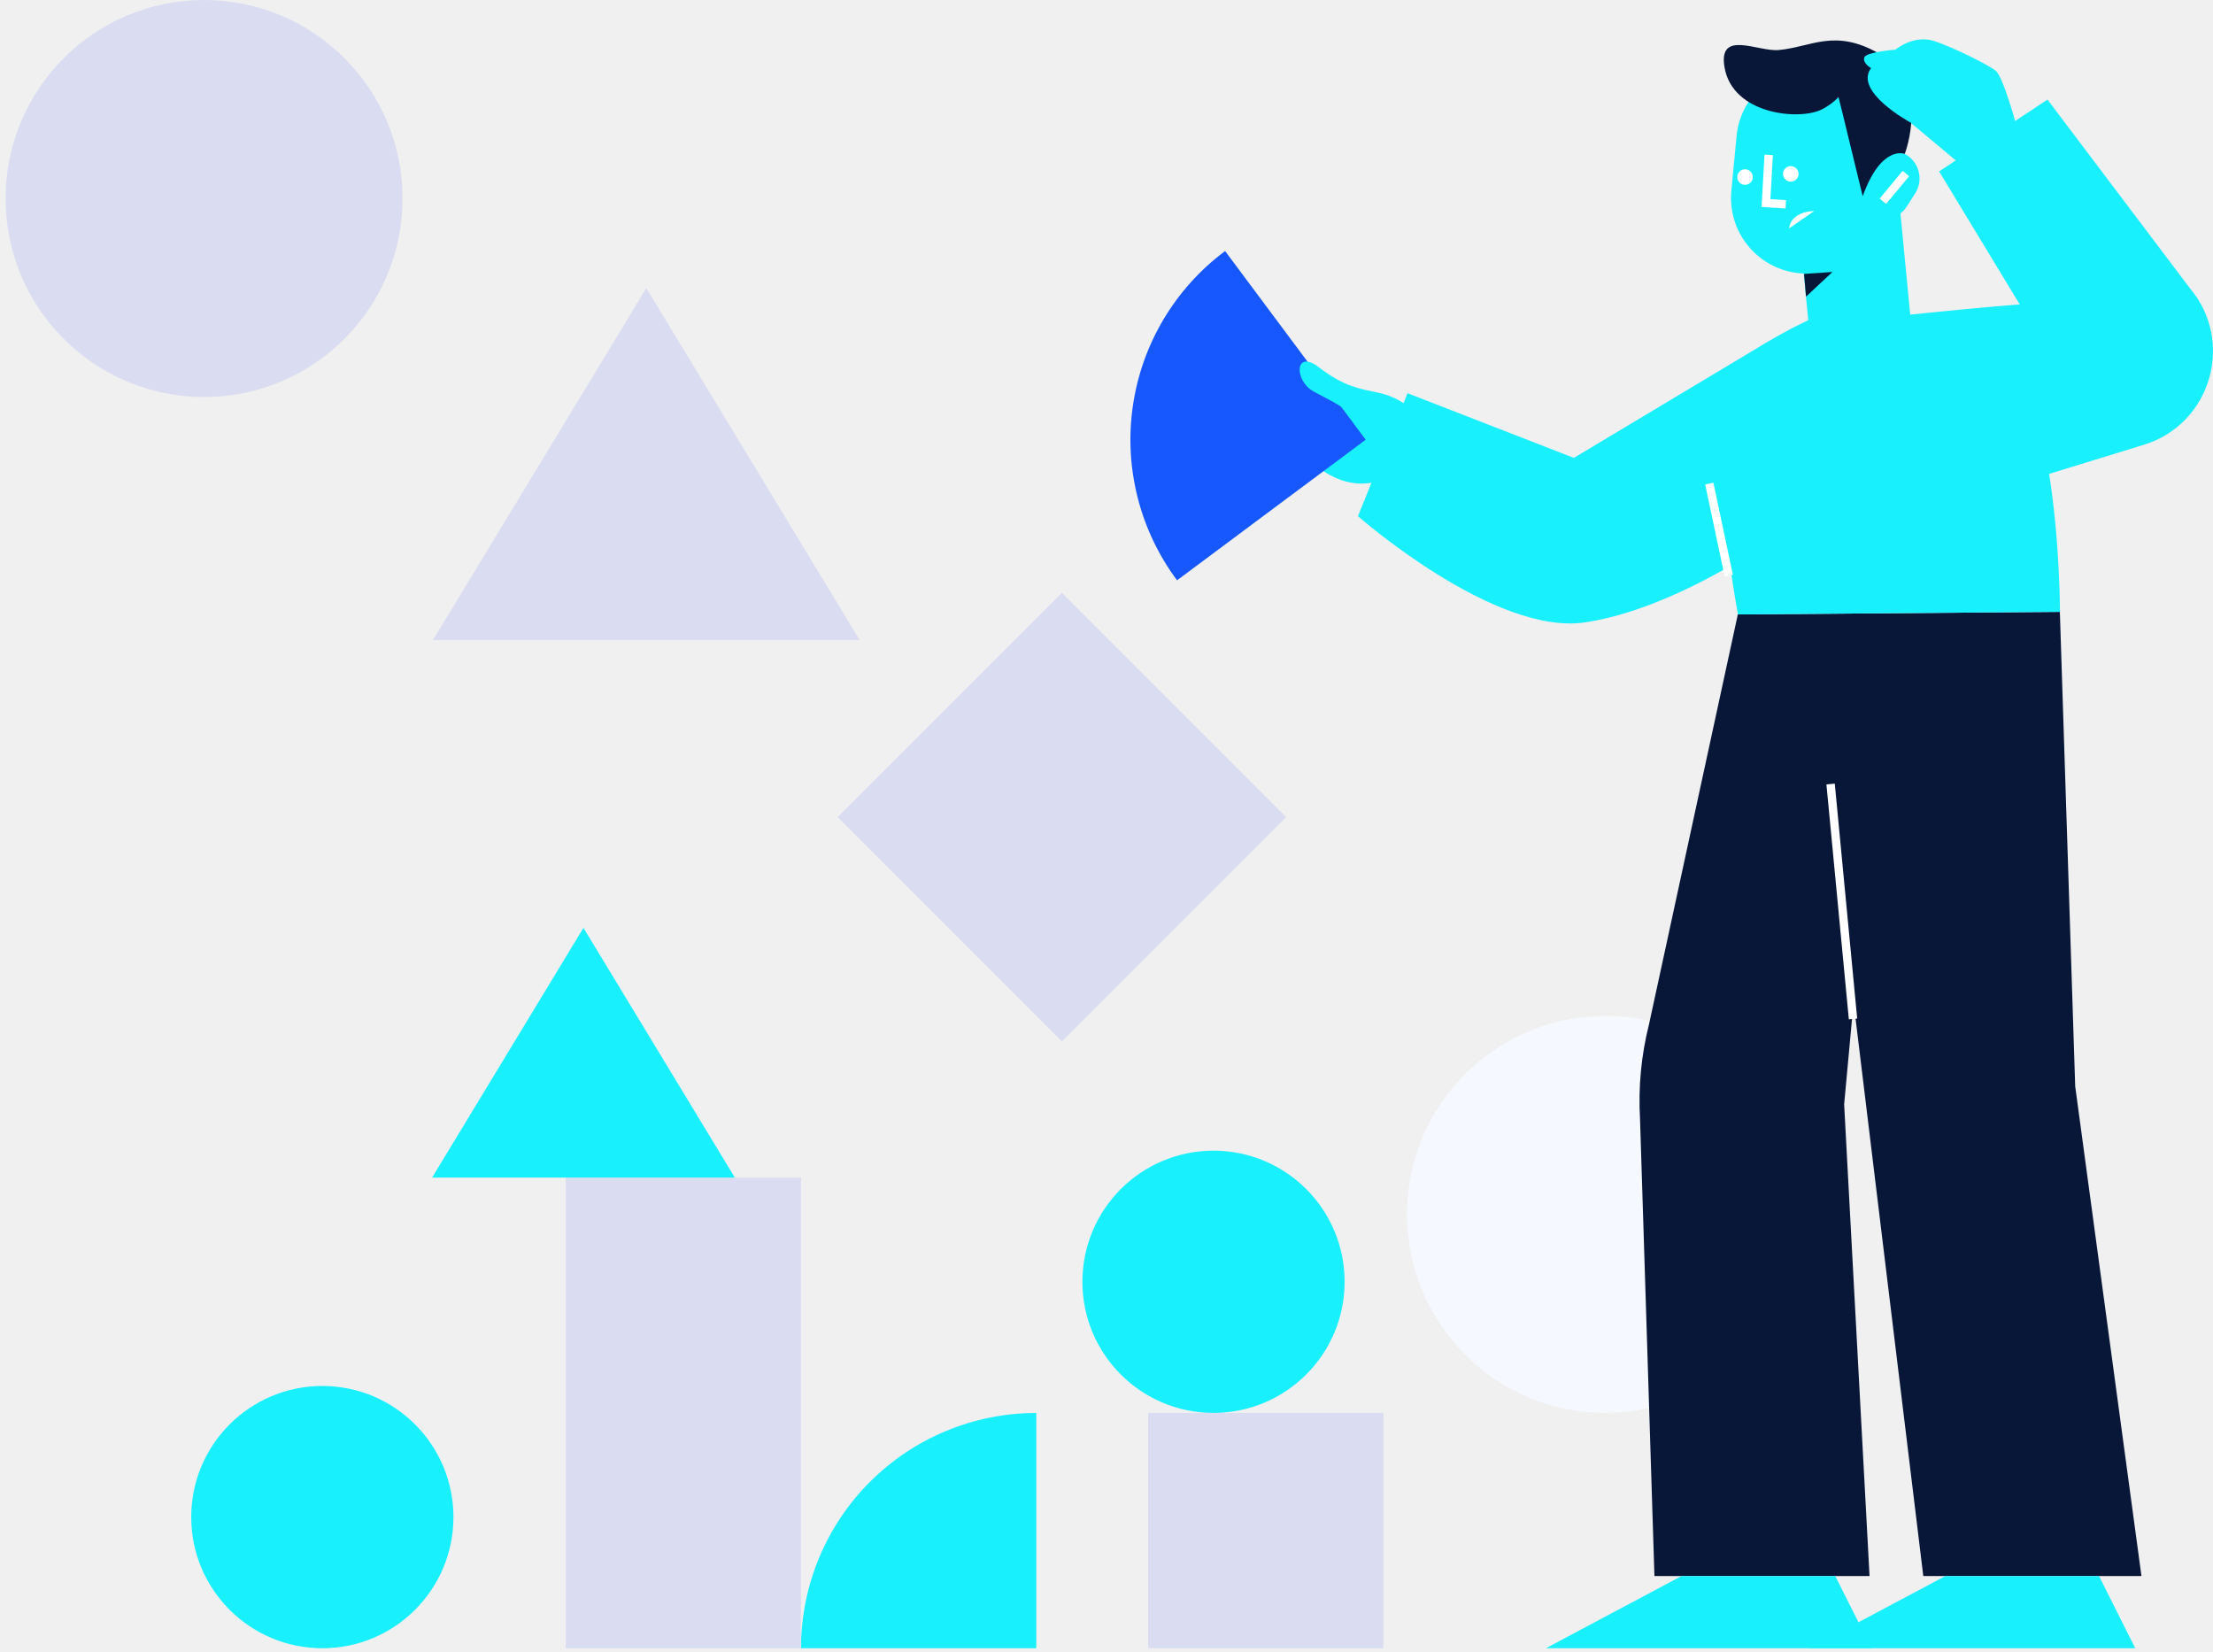
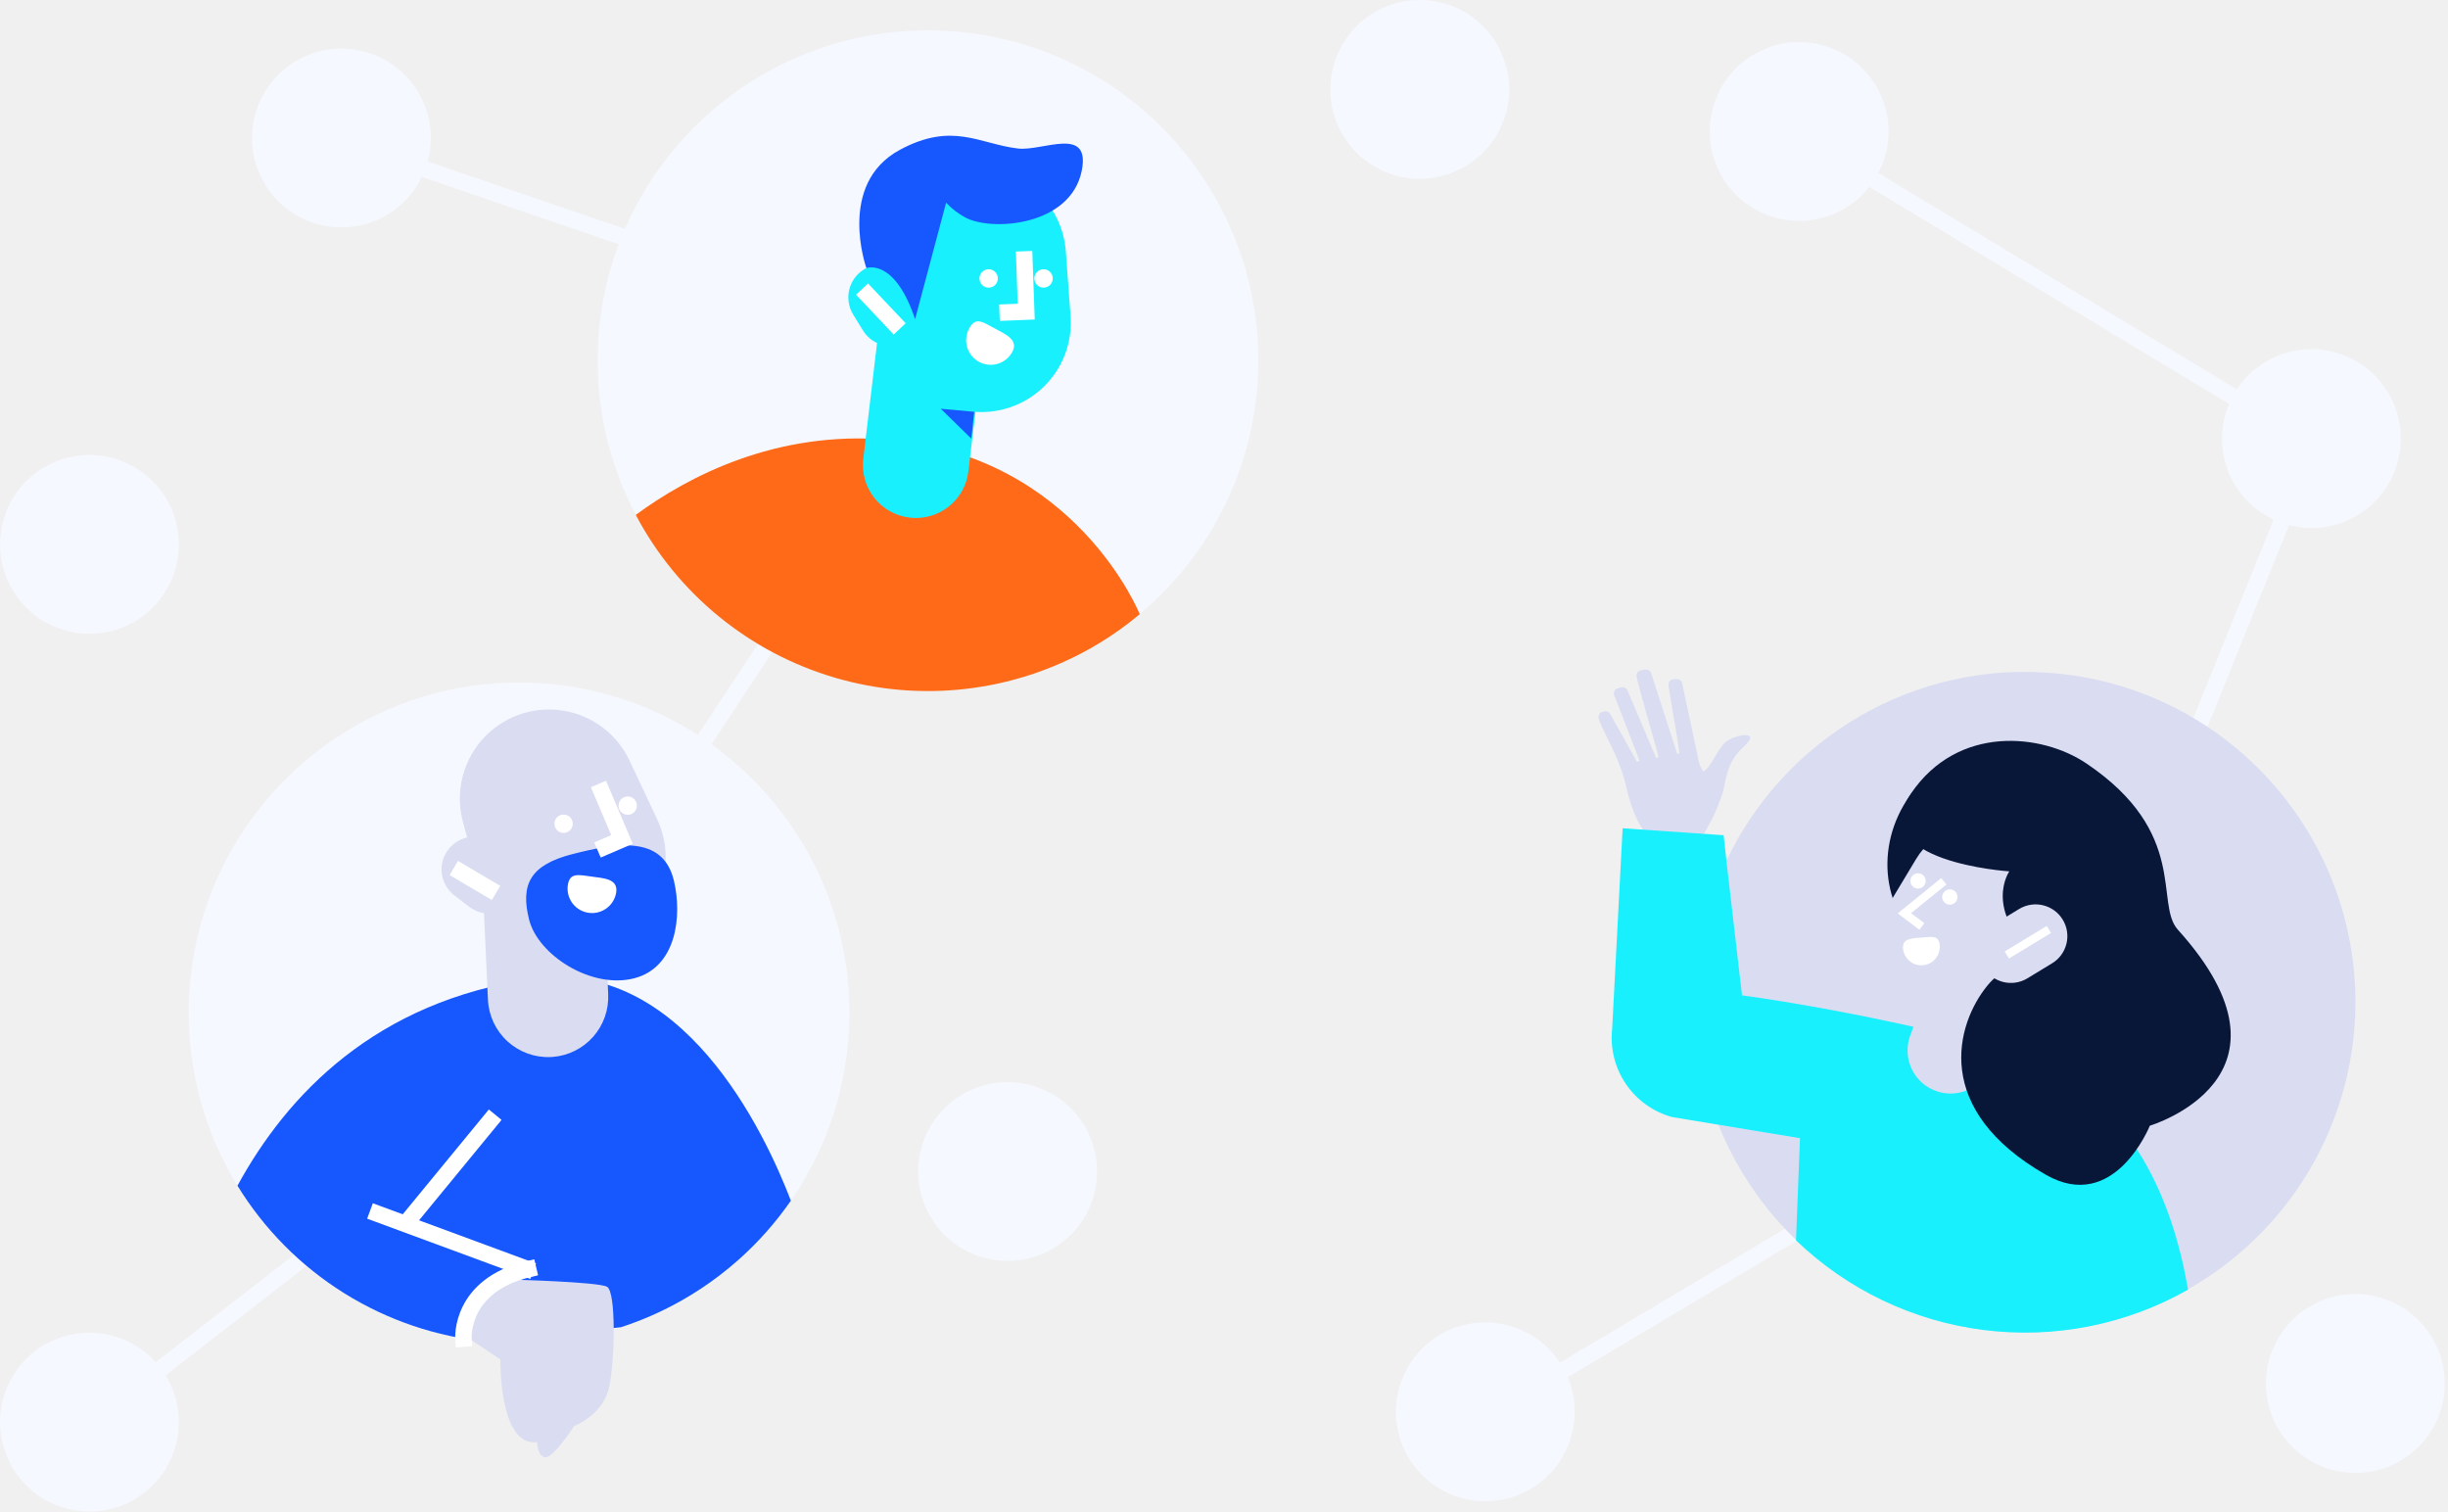
- <svg xmlns="http://www.w3.org/2000/svg" width="264" height="197" viewBox="0 0 264 197" fill="none">
-   <path d="M102.559 76.347H51.648L77.104 34.36L102.559 76.347Z" fill="#DADDF1" />
-   <path d="M191.537 168.533C204.613 168.533 215.215 157.932 215.215 144.856C215.215 131.779 204.613 121.178 191.537 121.178C178.46 121.178 167.859 131.779 167.859 144.856C167.859 157.932 178.46 168.533 191.537 168.533Z" fill="#F6F8FF" />
-   <path d="M126.675 70.705L99.914 97.466L126.675 124.227L153.436 97.466L126.675 70.705Z" fill="#DADDF1" />
-   <path d="M24.345 47.355C37.422 47.355 48.023 36.755 48.023 23.678C48.023 10.601 37.422 0 24.345 0C11.268 0 0.667 10.601 0.667 23.678C0.667 36.755 11.268 47.355 24.345 47.355Z" fill="#DADDF1" />
-   <path d="M170.72 52.353C170.72 52.353 162.841 65.146 152.905 51.09C144.081 38.608 168.764 49.311 168.764 49.311" fill="#19F0FE" />
-   <path d="M229.439 187.991L221.122 119.55L219.998 131.725L223.027 187.991H197.366L195.648 133.484C195.427 129.683 195.788 125.87 196.719 122.178L207.314 73.29L245.731 72.983L247.561 129.579L255.465 187.991H229.439Z" fill="#081638" />
-   <path d="M221.008 121.039L218.429 94.016" stroke="white" stroke-linecap="square" />
-   <path d="M218.938 187.991L223.258 196.6H184.419L200.597 187.991H218.938Z" fill="#19F0FE" />
-   <path d="M250.405 187.991L254.724 196.6H215.886L232.064 187.991H250.405Z" fill="#19F0FE" />
-   <path d="M222.24 44.186L222.409 44.173C224.016 44.017 225.496 43.229 226.52 41.982C227.547 40.736 228.036 39.133 227.88 37.526L225.82 16.212C225.754 15.408 225.528 14.625 225.157 13.908C224.786 13.192 224.275 12.557 223.656 12.039C223.036 11.522 222.321 11.133 221.551 10.895C220.779 10.656 219.968 10.574 219.165 10.652C218.363 10.729 217.582 10.966 216.872 11.348C216.162 11.73 215.533 12.249 215.025 12.876C214.518 13.502 214.137 14.224 213.911 14.998C213.684 15.773 213.613 16.584 213.703 17.386L215.763 38.7C215.917 40.278 216.679 41.733 217.889 42.758C219.097 43.782 220.659 44.294 222.24 44.186Z" fill="#19F0FE" />
-   <path d="M217.465 32.491L216.33 32.594C215.011 32.713 213.681 32.541 212.435 32.088C211.192 31.636 210.06 30.914 209.126 29.975C208.193 29.037 207.476 27.903 207.03 26.656C206.582 25.409 206.417 24.079 206.543 22.76L207.166 16.227C207.369 14.117 208.307 12.146 209.817 10.659C211.327 9.173 213.312 8.266 215.425 8.097C217.807 7.908 220.169 8.673 221.988 10.224C223.807 11.775 224.936 13.986 225.126 16.369L225.637 22.797C225.826 25.163 225.073 27.509 223.543 29.323C222.013 31.138 219.829 32.276 217.465 32.491Z" fill="#19F0FE" />
-   <path d="M228.462 23.084C229.456 21.546 229.014 19.494 227.476 18.501C225.938 17.508 223.886 17.95 222.893 19.488L221.874 21.067C220.881 22.605 221.323 24.657 222.861 25.65C224.399 26.643 226.45 26.201 227.443 24.662L228.462 23.084Z" fill="#19F0FE" />
-   <path d="M227.044 21.084L224.937 23.62" stroke="white" stroke-linecap="square" />
-   <path d="M210.971 18.967L210.671 24.221L212.538 24.337" stroke="white" stroke-linecap="square" />
-   <path d="M222.211 23.406L219.89 13.853L219.328 11.587C218.753 12.179 218.082 12.672 217.344 13.044C214.669 14.408 206.705 13.668 205.731 8.052C204.929 3.471 209.713 6.198 212.201 5.968C216.106 5.604 218.863 3.37 224.132 6.369C230.439 9.959 227.23 18.356 227.23 18.356C227.23 18.356 224.443 17.212 222.211 23.406Z" fill="#081638" />
-   <path d="M215.215 32.672L218.601 32.44L215.449 35.383L215.215 32.672Z" fill="#081638" />
-   <path d="M213.63 21.668C214.142 21.668 214.557 21.253 214.557 20.741C214.557 20.229 214.142 19.814 213.63 19.814C213.119 19.814 212.703 20.229 212.703 20.741C212.703 21.253 213.119 21.668 213.63 21.668Z" fill="white" />
-   <path d="M208.175 22.046C208.687 22.046 209.102 21.631 209.102 21.119C209.102 20.607 208.687 20.192 208.175 20.192C207.664 20.192 207.248 20.607 207.248 21.119C207.248 21.631 207.664 22.046 208.175 22.046Z" fill="white" />
-   <path d="M216.419 25.174C216.336 25.174 213.69 25.174 213.422 27.248L216.419 25.174Z" fill="white" />
-   <path d="M234.444 20.074L227.875 14.59C227.875 14.59 221.117 10.937 223.206 8.127C223.206 8.127 222.155 7.519 222.406 6.85C222.657 6.181 226.107 5.925 226.107 5.925C226.107 5.925 228.267 4.11 230.685 4.881C233.103 5.653 237.376 7.843 238.084 8.44C239.045 9.247 240.706 15.547 240.706 15.547C240.706 15.547 238.704 21.617 234.444 20.074Z" fill="#19F0FE" />
-   <path d="M146.148 29.943C143.193 32.146 140.7 34.909 138.813 38.075C136.925 41.241 135.68 44.747 135.148 48.395C134.615 52.042 134.807 55.758 135.711 59.331C136.615 62.905 138.214 66.265 140.417 69.22L162.922 52.449L146.148 29.943Z" fill="#1758FE" />
-   <path d="M123.625 168.539C116.182 168.539 109.044 171.495 103.78 176.757C98.517 182.019 95.558 189.156 95.557 196.6H123.625V168.539Z" fill="#19F0FE" />
-   <path d="M169.584 50.347C169.584 50.347 168.328 47.689 164.39 46.833C162.483 46.419 160.429 46.202 157.376 43.836C154.452 41.566 154.345 45.355 156.66 46.672C158.218 47.56 162.21 49.253 161.717 50.825L170.708 55.355" fill="#19F0FE" />
-   <path d="M95.558 168.531H67.489V196.6H95.558V168.531Z" fill="#DADDF1" />
-   <path d="M165.033 168.531H136.965V196.6H165.033V168.531Z" fill="#DADDF1" />
-   <path d="M95.558 140.465H67.489V168.533H95.558V140.465Z" fill="#DADDF1" />
-   <path d="M38.453 196.6C47.091 196.6 54.093 189.598 54.093 180.959C54.093 172.322 47.091 165.319 38.453 165.319C29.815 165.319 22.812 172.322 22.812 180.959C22.812 189.598 29.815 196.6 38.453 196.6Z" fill="#19F0FE" />
-   <path d="M144.766 168.531C153.404 168.531 160.407 161.529 160.407 152.891C160.407 144.253 153.404 137.251 144.766 137.251C136.128 137.251 129.126 144.253 129.126 152.891C129.126 161.529 136.128 168.531 144.766 168.531Z" fill="#19F0FE" />
-   <path d="M87.665 140.465H51.544L69.604 110.675L87.665 140.465Z" fill="#19F0FE" />
-   <mask id="mask0_1039_265" style="mask-type:luminance" maskUnits="userSpaceOnUse" x="161" y="11" width="103" height="64">
-     <path fill-rule="evenodd" clip-rule="evenodd" d="M255.754 53.052L244.453 56.524C245.751 64.768 245.746 72.983 245.746 72.983L207.329 73.29C207.329 73.29 206.879 70.932 206.409 67.504C202.425 69.816 195.639 73.257 189.111 74.236C178.247 75.864 161.998 61.57 161.998 61.57L167.915 46.902L187.755 54.616L208.552 42.16C208.554 42.159 208.554 42.158 208.556 42.157C219.418 35.461 222.195 35.77 227.907 37.589L227.88 37.526C237.858 36.505 240.947 36.317 240.947 36.317L231.331 20.447L244.255 11.877L261.212 34.339C266.648 40.725 263.769 50.589 255.754 53.052Z" fill="white" />
-   </mask>
-   <g mask="url(#mask0_1039_265)">
-     <path d="M160.692 48.41L172.489 60.207" stroke="#19F0FE" stroke-width="31" stroke-linecap="round" />
-     <path d="M186.013 62.895L175.591 73.317" stroke="#19F0FE" stroke-width="31" stroke-linecap="round" />
-     <path d="M186.013 34.885L175.591 45.306" stroke="#19F0FE" stroke-width="31" stroke-linecap="round" />
-     <path d="M203.119 74.212L214.918 62.413" stroke="#19F0FE" stroke-width="31" stroke-linecap="round" />
-     <path d="M217.606 76.9L228.028 87.322" stroke="#19F0FE" stroke-width="31" stroke-linecap="round" />
-     <path d="M189.596 48.89L200.018 59.312" stroke="#19F0FE" stroke-width="31" stroke-linecap="round" />
-     <path d="M216.739 19.759L228.536 31.558" stroke="#19F0FE" stroke-width="31" stroke-linecap="round" />
-     <path d="M214.049 34.246L203.629 44.668" stroke="#19F0FE" stroke-width="31" stroke-linecap="round" />
-     <path d="M270.791 61.535L260.369 71.957" stroke="#19F0FE" stroke-width="31" stroke-linecap="round" />
-     <path d="M242.06 34.246L231.638 44.668" stroke="#19F0FE" stroke-width="31" stroke-linecap="round" />
-     <path d="M259.166 45.563L270.965 33.764" stroke="#19F0FE" stroke-width="31" stroke-linecap="round" />
-     <path d="M231.523 73.955L243.32 62.159" stroke="#19F0FE" stroke-width="31" stroke-linecap="round" />
-     <path d="M215.967 49L226.387 59.422" stroke="#19F0FE" stroke-width="31" stroke-linecap="round" />
-     <path d="M245.416 49L255.838 59.422" stroke="#19F0FE" stroke-width="31" stroke-linecap="round" />
-     <path d="M245.643 20.241L256.064 30.663" stroke="#19F0FE" stroke-width="31" stroke-linecap="round" />
-   </g>
-   <path d="M206.127 68.158L204.014 58.171" stroke="white" stroke-linecap="square" />
+ <svg xmlns="http://www.w3.org/2000/svg" width="298" height="184" viewBox="0 0 298 184" fill="none">
+   <path d="M21.724 67.299C21.502 69.631 20.533 71.829 18.962 73.567C17.39 75.304 15.3 76.488 13.002 76.943C10.704 77.397 8.321 77.098 6.207 76.09C4.092 75.082 2.359 73.418 1.266 71.346C1.031 70.901 0.827 70.441 0.654 69.968C0.099 68.433 -0.104 66.793 0.06 65.169C0.225 63.545 0.752 61.979 1.603 60.587C2.455 59.194 3.609 58.011 4.979 57.125C6.35 56.239 7.902 55.672 9.522 55.467C11.141 55.262 12.785 55.424 14.334 55.94C15.882 56.457 17.294 57.315 18.466 58.451C19.638 59.587 20.539 60.972 21.103 62.504C21.667 64.036 21.879 65.675 21.724 67.299Z" fill="#F6F8FF" />
+   <path d="M133.499 143.633C133.358 145.127 132.909 146.575 132.179 147.887C131.45 149.198 130.456 150.344 129.261 151.252C128.869 151.55 128.458 151.822 128.03 152.065C125.911 153.267 123.45 153.724 121.041 153.361C118.631 152.998 116.414 151.837 114.742 150.065C113.071 148.292 112.043 146.009 111.823 143.583C111.603 141.157 112.203 138.727 113.528 136.682C114.853 134.637 116.825 133.096 119.13 132.306C121.435 131.515 123.938 131.521 126.239 132.322C128.54 133.123 130.505 134.673 131.821 136.724C133.136 138.775 133.726 141.207 133.494 143.633H133.499Z" fill="#F6F8FF" />
+   <path d="M297.563 169.434C297.422 170.928 296.973 172.377 296.242 173.688C295.513 175 294.52 176.146 293.324 177.053C292.933 177.352 292.521 177.624 292.094 177.869C290.054 179.028 287.694 179.496 285.366 179.203C283.037 178.91 280.867 177.872 279.178 176.243C277.976 175.087 277.056 173.671 276.488 172.103C275.932 170.568 275.73 168.928 275.894 167.304C276.059 165.68 276.586 164.114 277.437 162.722C278.288 161.329 279.443 160.146 280.813 159.26C282.184 158.373 283.735 157.807 285.355 157.602C286.974 157.397 288.62 157.559 290.168 158.075C291.716 158.591 293.128 159.45 294.299 160.586C295.471 161.722 296.373 163.107 296.937 164.639C297.5 166.171 297.712 167.809 297.558 169.434H297.563Z" fill="#F6F8FF" />
+   <path d="M183.667 11.913C183.526 13.407 183.077 14.856 182.346 16.167C181.617 17.479 180.624 18.624 179.429 19.532C179.037 19.832 178.627 20.104 178.198 20.346C176.158 21.505 173.798 21.973 171.471 21.68C169.143 21.388 166.972 20.35 165.283 18.722C164.448 17.917 163.745 16.985 163.202 15.96C162.414 14.463 161.986 12.804 161.951 11.113C161.915 9.421 162.274 7.745 162.999 6.217C164.096 3.905 165.974 2.053 168.3 0.988C170.628 -0.078 173.256 -0.289 175.724 0.391C178.191 1.071 180.339 2.599 181.792 4.706C183.245 6.814 183.909 9.365 183.667 11.913Z" fill="#F6F8FF" />
+   <path d="M12.823 171.847L46.208 145.915" stroke="#F6F8FF" stroke-width="2" />
+   <path d="M184.55 170.218L238.288 138.233" stroke="#F6F8FF" stroke-width="2" />
+   <path d="M95.035 76.013L80.013 98.758" stroke="#F6F8FF" stroke-width="2" />
+   <path d="M280.528 56.608L265.507 93.776" stroke="#F6F8FF" stroke-width="2" />
+   <path d="M222.109 18.293L279.701 53.034" stroke="#F6F8FF" stroke-width="2" />
+   <path d="M39.741 16.515L94.827 35.326" stroke="#F6F8FF" stroke-width="2" />
+   <path d="M103.212 127.112C102.259 137.215 97.512 146.581 89.927 153.324C89.165 154.002 88.379 154.649 87.569 155.266C86.123 156.37 84.603 157.375 83.022 158.274C75.931 162.309 67.776 164.08 59.65 163.35L59.363 163.324C53.162 162.733 47.183 160.709 41.898 157.412C36.612 154.116 32.166 149.636 28.908 144.326C28.456 143.587 28.024 142.833 27.614 142.063C24.701 136.534 23.114 130.403 22.979 124.154C22.844 117.906 24.165 111.712 26.836 106.062C33.882 91.2 49.681 81.608 67.001 83.261C89.115 85.37 105.323 105.004 103.212 127.112Z" fill="#F6F8FF" />
+   <path d="M21.724 174.132C21.584 175.628 21.136 177.079 20.406 178.391C19.676 179.705 18.682 180.853 17.486 181.761C17.094 182.06 16.683 182.331 16.255 182.575C14.988 183.294 13.589 183.75 12.142 183.918C10.694 184.086 9.228 183.962 7.83 183.553C6.432 183.143 5.13 182.458 4.002 181.536C2.873 180.615 1.941 179.476 1.261 178.188C1.026 177.743 0.822 177.282 0.649 176.809C0.094 175.275 -0.109 173.634 0.055 172.011C0.22 170.387 0.747 168.821 1.599 167.428C2.45 166.036 3.604 164.853 4.974 163.966C6.345 163.08 7.897 162.514 9.517 162.309C11.136 162.103 12.78 162.265 14.329 162.782C15.877 163.298 17.289 164.156 18.461 165.293C19.633 166.429 20.534 167.814 21.098 169.345C21.662 170.877 21.874 172.517 21.719 174.141L21.724 174.132Z" fill="#F6F8FF" />
+   <path d="M286.544 125.818C285.982 131.657 284.147 137.301 281.17 142.356C278.195 147.41 274.15 151.753 269.318 155.079C264.486 158.404 258.985 160.633 253.2 161.607C247.417 162.582 241.49 162.28 235.834 160.721C230.18 159.163 224.935 156.386 220.466 152.586C215.999 148.786 212.415 144.054 209.968 138.723C207.524 133.392 206.272 127.59 206.306 121.724C206.34 115.859 207.656 110.071 210.163 104.769C217.209 89.907 233.008 80.315 250.328 81.968C272.442 84.077 288.659 103.711 286.544 125.818Z" fill="#DADDF1" />
+   <path d="M152.99 47.726C152.428 53.566 150.595 59.212 147.62 64.269C144.645 69.325 140.599 73.669 135.767 76.996C130.935 80.323 125.433 82.553 119.648 83.528C113.862 84.504 107.934 84.201 102.278 82.643C96.622 81.084 91.376 78.306 86.907 74.505C82.438 70.703 78.855 65.97 76.41 60.637C73.964 55.305 72.716 49.501 72.751 43.634C72.786 37.768 74.105 31.98 76.614 26.677C83.66 11.812 99.457 2.223 116.779 3.876C138.888 5.985 155.101 25.619 152.99 47.726Z" fill="#F6F8FF" />
+   <path d="M52.397 17.831C52.174 20.163 51.205 22.361 49.634 24.098C48.062 25.835 45.972 27.019 43.674 27.474C41.376 27.928 38.993 27.629 36.879 26.62C34.765 25.612 33.032 23.948 31.939 21.877C31.703 21.432 31.499 20.971 31.328 20.498C30.774 18.964 30.572 17.324 30.736 15.701C30.901 14.078 31.429 12.512 32.28 11.12C33.132 9.729 34.285 8.546 35.656 7.66C37.026 6.775 38.578 6.208 40.197 6.003C41.815 5.799 43.459 5.96 45.007 6.477C46.555 6.993 47.967 7.851 49.138 8.986C50.31 10.122 51.211 11.507 51.775 13.038C52.339 14.569 52.551 16.207 52.397 17.831Z" fill="#F6F8FF" />
+   <path d="M191.647 172.881C191.454 174.919 190.689 176.862 189.443 178.484C188.195 180.108 186.515 181.346 184.596 182.056C182.675 182.768 180.595 182.923 178.591 182.504C176.587 182.085 174.741 181.11 173.267 179.69C172.067 178.533 171.147 177.118 170.579 175.549C170.024 174.015 169.821 172.376 169.987 170.752C170.151 169.129 170.679 167.563 171.53 166.172C172.381 164.78 173.535 163.597 174.905 162.712C176.275 161.826 177.826 161.259 179.445 161.054C181.064 160.849 182.709 161.011 184.257 161.527C185.805 162.043 187.215 162.901 188.387 164.036C189.558 165.172 190.46 166.557 191.025 168.087C191.589 169.619 191.801 171.257 191.647 172.881Z" fill="#F6F8FF" />
+   <path d="M292.209 54.421C291.987 56.753 291.017 58.951 289.447 60.689C287.876 62.426 285.785 63.61 283.488 64.064C281.189 64.519 278.806 64.22 276.691 63.212C274.577 62.203 272.845 60.54 271.751 58.468C271.516 58.023 271.312 57.562 271.139 57.09C270.583 55.555 270.381 53.915 270.546 52.291C270.71 50.667 271.237 49.101 272.089 47.709C272.94 46.316 274.094 45.133 275.464 44.247C276.836 43.361 278.387 42.794 280.006 42.589C281.627 42.384 283.271 42.545 284.819 43.062C286.367 43.578 287.779 44.437 288.951 45.573C290.122 46.709 291.024 48.094 291.589 49.626C292.151 51.158 292.363 52.796 292.209 54.421Z" fill="#F6F8FF" />
+   <path d="M229.85 17.04C229.71 18.534 229.26 19.983 228.53 21.294C227.801 22.606 226.807 23.751 225.612 24.659C225.22 24.959 224.81 25.23 224.381 25.473C222.342 26.632 219.982 27.1 217.654 26.807C215.326 26.515 213.155 25.477 211.466 23.849C210.266 22.692 209.345 21.276 208.777 19.709C208.223 18.174 208.021 16.535 208.185 14.911C208.35 13.288 208.877 11.723 209.728 10.331C210.579 8.939 211.734 7.756 213.104 6.871C214.474 5.985 216.026 5.419 217.644 5.214C219.263 5.008 220.907 5.17 222.455 5.686C224.003 6.202 225.414 7.06 226.587 8.196C227.758 9.331 228.659 10.716 229.223 12.247C229.788 13.778 230 15.416 229.845 17.04H229.85Z" fill="#F6F8FF" />
+   <path d="M207.451 101.452L208.487 99.569C208.923 98.629 209.309 97.667 209.646 96.687C210.169 95.149 209.986 92.957 212.273 90.887C214.56 88.817 211.177 89.388 210.035 90.343C209.082 91.138 208.307 93.394 207.359 93.903C207.142 93.597 206.971 93.261 206.851 92.906L204.779 83.198C204.749 83.043 204.664 82.903 204.54 82.806C204.415 82.708 204.259 82.658 204.101 82.666L203.721 82.678C203.63 82.683 203.54 82.707 203.457 82.749C203.375 82.79 203.302 82.849 203.245 82.92C203.185 82.991 203.143 83.074 203.119 83.163C203.094 83.252 203.089 83.345 203.102 83.436C203.421 85.513 204.528 91.692 204.416 91.695L204.187 91.804L201.01 81.971C200.966 81.816 200.866 81.682 200.731 81.596C200.593 81.51 200.431 81.476 200.271 81.503L199.763 81.588C199.674 81.602 199.59 81.633 199.515 81.681C199.439 81.729 199.374 81.791 199.323 81.865C199.274 81.939 199.239 82.022 199.222 82.11C199.205 82.197 199.206 82.287 199.225 82.374C199.713 84.636 201.997 92.162 201.882 92.168L201.602 92.263L198.155 84.126C198.108 83.964 197.999 83.826 197.852 83.742C197.706 83.657 197.533 83.632 197.369 83.671L196.963 83.771C196.879 83.792 196.799 83.829 196.73 83.881C196.66 83.932 196.601 83.997 196.555 84.071C196.511 84.145 196.48 84.228 196.467 84.314C196.453 84.4 196.458 84.487 196.479 84.572L199.579 92.577L199.295 92.757L196.046 86.974C195.984 86.825 195.868 86.704 195.722 86.634C195.578 86.564 195.412 86.55 195.256 86.594L195.063 86.652C194.897 86.701 194.758 86.811 194.673 86.962C194.588 87.112 194.565 87.289 194.609 87.455C194.921 88.642 196.474 91.133 197.377 93.728C198.084 95.739 198.133 97.35 199.3 99.784C199.791 100.817 200.727 102.042 201.238 102.726" fill="#DADDF1" />
+   <path d="M266.355 156.981C258.816 161.256 250.096 162.98 241.496 161.898C232.897 160.816 224.876 156.985 218.631 150.976L219.115 138.543L203.552 135.973C201.255 135.342 199.258 133.913 197.92 131.943C196.582 129.972 195.991 127.589 196.252 125.221L197.525 100.818L209.821 101.666L210.16 104.772L212.061 121.163C212.061 121.163 224.925 122.772 242.481 127.266C259.57 131.642 264.604 146.817 266.355 156.981Z" fill="#19F0FE" />
+   <path d="M252.965 112.049C257.678 106.04 257.007 97.646 251.465 93.299C245.925 88.952 237.61 90.299 232.897 96.308C228.184 102.317 228.856 110.712 234.398 115.058C239.94 119.405 248.252 118.058 252.965 112.049Z" fill="#081638" />
+   <path d="M234.386 132.125C233.46 131.455 232.778 130.502 232.444 129.41C232.109 128.317 232.139 127.146 232.529 126.072L238.649 109.268C238.858 108.586 239.204 107.954 239.665 107.41C240.124 106.866 240.692 106.422 241.33 106.104C241.969 105.786 242.664 105.601 243.376 105.56C244.088 105.52 244.8 105.625 245.47 105.868C246.141 106.112 246.753 106.489 247.274 106.978C247.792 107.466 248.208 108.055 248.493 108.708C248.777 109.362 248.927 110.067 248.93 110.78C248.933 111.492 248.793 112.199 248.515 112.855L242.393 129.661C242.113 130.423 241.662 131.11 241.074 131.669C240.485 132.227 239.775 132.641 239 132.879C238.224 133.117 237.403 133.173 236.603 133.041C235.803 132.909 235.043 132.594 234.386 132.12V132.125Z" fill="#DADDF1" />
+   <path d="M235.425 122.755L234.408 122.377C233.224 121.937 232.153 121.243 231.27 120.343C230.385 119.442 229.712 118.358 229.293 117.167C228.876 115.977 228.727 114.709 228.855 113.454C228.984 112.198 229.388 110.987 230.037 109.905L233.258 104.548C234.298 102.818 235.913 101.509 237.822 100.852C239.73 100.195 241.808 100.231 243.693 100.954C245.819 101.77 247.533 103.397 248.461 105.477C249.386 107.558 249.449 109.921 248.634 112.047L246.43 117.782C245.619 119.893 244.01 121.599 241.949 122.53C239.889 123.461 237.544 123.542 235.425 122.755Z" fill="#DADDF1" />
+   <path d="M236.237 107.588L231.827 111.168L233.558 112.469" stroke="white" stroke-linecap="square" />
+   <path d="M237.358 110.117C237.871 110.117 238.288 109.701 238.288 109.187C238.288 108.673 237.871 108.256 237.358 108.256C236.844 108.256 236.427 108.673 236.427 109.187C236.427 109.701 236.844 110.117 237.358 110.117Z" fill="white" />
+   <path d="M233.486 108.159C234 108.159 234.417 107.742 234.417 107.228C234.417 106.714 234 106.298 233.486 106.298C232.973 106.298 232.556 106.714 232.556 107.228C232.556 107.742 232.973 108.159 233.486 108.159Z" fill="white" />
+   <path d="M261.703 137.024C261.703 137.024 257.41 147.771 249.049 142.997C235.206 135.092 238.049 124.696 241.952 119.94C243.507 118.046 245.682 117.207 247.952 116.519C241.352 110.699 244.597 106.064 244.597 106.064C244.597 106.064 226.945 104.929 232.653 96.556C238.361 88.183 248.557 89.279 253.962 92.916C266.525 101.373 262.249 109.992 265.116 113.165C281.369 131.175 261.703 137.024 261.703 137.024Z" fill="#081638" />
+   <path d="M249.806 117.256C251.632 116.147 252.212 113.768 251.101 111.943C249.993 110.118 247.614 109.538 245.788 110.648L242.784 112.474C240.96 113.584 240.38 115.963 241.489 117.788C242.599 119.613 244.978 120.192 246.802 119.083L249.806 117.256Z" fill="#DADDF1" />
+   <path d="M248.986 113.396L244.724 115.985" stroke="white" stroke-linecap="square" />
+   <path d="M236.127 115.091C236.171 115.684 235.979 116.27 235.593 116.72C235.204 117.171 234.655 117.45 234.062 117.495C233.47 117.539 232.883 117.347 232.434 116.96C231.983 116.573 231.703 116.023 231.659 115.43C231.564 114.196 232.814 114.208 234.046 114.113C235.279 114.018 236.032 113.857 236.127 115.091Z" fill="white" />
+   <path d="M116.887 49.937L118.253 50.09C119.842 50.269 121.451 50.095 122.966 49.582C124.48 49.069 125.863 48.228 127.015 47.119C128.168 46.011 129.062 44.662 129.634 43.169C130.206 41.675 130.442 40.075 130.324 38.48L129.745 30.579C129.557 28.028 128.477 25.624 126.693 23.79C124.909 21.955 122.536 20.808 119.991 20.549C117.12 20.258 114.25 21.119 112.014 22.944C109.777 24.768 108.357 27.406 108.066 30.277L107.279 38.024C106.99 40.874 107.836 43.724 109.635 45.955C111.434 48.185 114.04 49.616 116.887 49.937Z" fill="#19F0FE" />
+   <path d="M138.743 74.764L137.346 75.882C135.9 76.985 134.381 77.99 132.799 78.889C128.116 81.544 122.947 83.231 117.599 83.851C112.251 84.472 106.833 84.012 101.666 82.5C96.499 80.987 91.688 78.454 87.518 75.048C83.349 71.642 79.905 67.434 77.392 62.673C83.776 57.98 94.466 52.374 108.139 53.518C131.009 55.442 138.743 74.764 138.743 74.764Z" fill="#FE6A17" />
+   <path d="M111.494 63.05C111.237 63.051 110.98 63.036 110.724 63.005C109.028 62.803 107.481 61.935 106.424 60.593C105.368 59.251 104.887 57.543 105.089 55.847L108.141 30.177C108.343 28.481 109.211 26.934 110.554 25.877C111.219 25.354 111.98 24.967 112.795 24.738C113.609 24.509 114.461 24.443 115.301 24.543C116.141 24.643 116.953 24.908 117.691 25.322C118.429 25.736 119.078 26.291 119.601 26.956C120.124 27.621 120.512 28.383 120.74 29.197C120.97 30.011 121.036 30.863 120.936 31.703L117.884 57.373C117.697 58.937 116.944 60.378 115.766 61.424C114.589 62.47 113.069 63.049 111.494 63.05Z" fill="#19F0FE" />
+   <path d="M110.557 41.54L110.559 41.539C112.441 40.381 113.028 37.916 111.87 36.034L110.68 34.101C109.523 32.219 107.058 31.632 105.176 32.789L105.175 32.79C103.293 33.948 102.705 36.413 103.863 38.295L105.053 40.228C106.211 42.11 108.675 42.697 110.557 41.54Z" fill="#19F0FE" />
+   <path d="M105.626 35.916L108.834 39.307" stroke="white" stroke-width="2" stroke-linecap="square" />
+   <path d="M124.699 31.583L124.924 37.932L122.666 38.023" stroke="white" stroke-width="2" stroke-linecap="square" />
+   <path d="M117.971 39.996C117.785 40.341 117.668 40.719 117.627 41.109C117.587 41.5 117.624 41.894 117.736 42.27C117.848 42.646 118.033 42.996 118.28 43.301C118.527 43.606 118.832 43.858 119.177 44.045C119.523 44.232 119.901 44.349 120.291 44.389C120.682 44.429 121.076 44.393 121.452 44.281C121.828 44.169 122.178 43.983 122.483 43.736C122.787 43.489 123.04 43.184 123.227 42.839C124.012 41.386 122.484 40.723 121.023 39.938C119.561 39.153 118.756 38.544 117.971 39.996Z" fill="white" />
+   <path d="M111.397 38.847L114.449 27.385L115.173 24.672C115.853 25.401 116.649 26.013 117.529 26.481C120.723 28.201 130.353 27.516 131.687 20.763C132.776 15.256 126.928 18.422 123.934 18.078C119.23 17.535 115.966 14.767 109.524 18.247C101.818 22.416 105.468 32.636 105.468 32.636C105.468 32.636 108.859 31.308 111.397 38.847Z" fill="#1758FE" />
+   <path d="M118.593 50.124L114.513 49.752L118.239 53.389L118.593 50.124Z" fill="#1758FE" />
+   <path d="M120.35 35.013C120.969 35.013 121.471 34.511 121.471 33.892C121.471 33.273 120.969 32.772 120.35 32.772C119.731 32.772 119.229 33.273 119.229 33.892C119.229 34.511 119.731 35.013 120.35 35.013Z" fill="white" />
+   <path d="M127.035 35.013C127.654 35.013 128.155 34.511 128.155 33.892C128.155 33.273 127.654 32.772 127.035 32.772C126.416 32.772 125.914 33.273 125.914 33.892C125.914 34.511 126.416 35.013 127.035 35.013Z" fill="white" />
+   <path d="M73.659 114.583L69.585 114.885L73.844 117.852L73.659 114.583Z" fill="#1758FE" />
+   <path d="M96.276 146.149C94.451 148.783 92.32 151.192 89.927 153.323C89.165 154.001 88.379 154.649 87.568 155.266C86.122 156.37 84.603 157.375 83.022 158.274C80.664 159.615 78.176 160.714 75.596 161.553L59.649 163.35L59.363 163.324C53.162 162.733 47.182 160.709 41.897 157.412C36.612 154.115 32.165 149.635 28.907 144.326C34.934 133.274 45.702 121.893 64.818 119.145C83.043 116.525 93.06 137.76 96.276 146.149Z" fill="#1758FE" />
+   <path d="M67.257 128.653L67.053 128.666C65.112 128.755 63.216 128.07 61.781 126.76C60.345 125.451 59.488 123.626 59.399 121.685L58.212 95.942C58.167 94.982 58.312 94.021 58.639 93.116C58.966 92.211 59.468 91.38 60.115 90.669C61.424 89.233 63.25 88.376 65.191 88.285C67.132 88.196 69.029 88.88 70.465 90.189C71.901 91.498 72.758 93.323 72.848 95.264L74.035 121.005C74.124 122.912 73.465 124.778 72.199 126.206C70.933 127.634 69.16 128.512 67.257 128.653Z" fill="#DADDF1" />
+   <path d="M71.591 115.191L72.919 114.852C74.461 114.451 75.896 113.715 77.121 112.696C78.347 111.677 79.333 110.401 80.01 108.958C80.686 107.515 81.037 105.94 81.036 104.347C81.035 102.753 80.683 101.179 80.005 99.737L76.643 92.591C75.557 90.284 73.693 88.433 71.378 87.364C69.064 86.294 66.447 86.074 63.986 86.742C61.209 87.496 58.846 89.321 57.415 91.817C55.985 94.313 55.604 97.275 56.357 100.052L58.391 107.542C59.142 110.298 60.949 112.646 63.42 114.078C65.891 115.511 68.827 115.91 71.591 115.191Z" fill="#DADDF1" />
+   <path d="M57.112 110.372C58.862 111.711 61.366 111.377 62.704 109.627C64.043 107.877 63.709 105.373 61.959 104.035L60.163 102.661C58.413 101.322 55.909 101.656 54.571 103.406C53.232 105.156 53.566 107.66 55.316 108.998L57.112 110.372Z" fill="#DADDF1" />
+   <path d="M82.03 107.173C83.064 111.471 82.369 117.774 77.164 119.091C71.959 120.408 65.498 116.246 64.413 111.957C63.328 107.668 64.517 105.272 69.725 103.953C74.933 102.634 80.679 101.566 82.03 107.173Z" fill="#1758FE" />
+   <path d="M56.105 106.164L59.524 108.181" stroke="white" stroke-width="2" stroke-linecap="square" />
+   <path d="M69.11 107.836C69.024 108.611 69.246 109.389 69.728 110.002C70.21 110.615 70.913 111.015 71.686 111.116C72.46 111.216 73.242 111.01 73.865 110.54C74.487 110.07 74.901 109.375 75.016 108.604C75.228 106.973 73.569 106.908 71.938 106.688C70.307 106.467 69.322 106.205 69.11 107.836Z" fill="white" />
+   <path d="M68.608 101.383C69.224 101.383 69.723 100.883 69.723 100.267C69.723 99.651 69.224 99.152 68.608 99.152C67.992 99.152 67.492 99.651 67.492 100.267C67.492 100.883 67.992 101.383 68.608 101.383Z" fill="white" />
+   <path d="M76.411 99.179C77.028 99.179 77.527 98.68 77.527 98.064C77.527 97.448 77.028 96.948 76.411 96.948C75.795 96.948 75.296 97.448 75.296 98.064C75.296 98.68 75.795 99.179 76.411 99.179Z" fill="white" />
+   <path d="M56.443 162.482L60.906 165.474C60.906 165.474 60.707 176.117 65.388 175.549C65.388 175.549 65.407 177.231 66.358 177.392C67.309 177.553 69.901 173.583 69.901 173.583C69.901 173.583 73.461 172.24 74.165 168.802C74.869 165.364 74.997 157.243 73.899 156.631C72.8 156.019 61.962 155.751 61.962 155.751C61.962 155.751 57.462 156.297 56.443 162.482Z" fill="#DADDF1" />
+   <path d="M63.971 154.392L45.978 147.749" stroke="white" stroke-width="2" stroke-linecap="square" />
+   <path d="M49.55 148.743L59.646 136.455" stroke="white" stroke-width="2" stroke-linecap="square" />
+   <path d="M56.417 162.943C56.417 162.943 55.947 156.482 64.299 154.492" stroke="white" stroke-width="2" stroke-linecap="square" />
+   <path d="M73.243 96.351L75.718 102.178L73.65 103.07" stroke="white" stroke-width="2" stroke-linecap="square" />
</svg>
